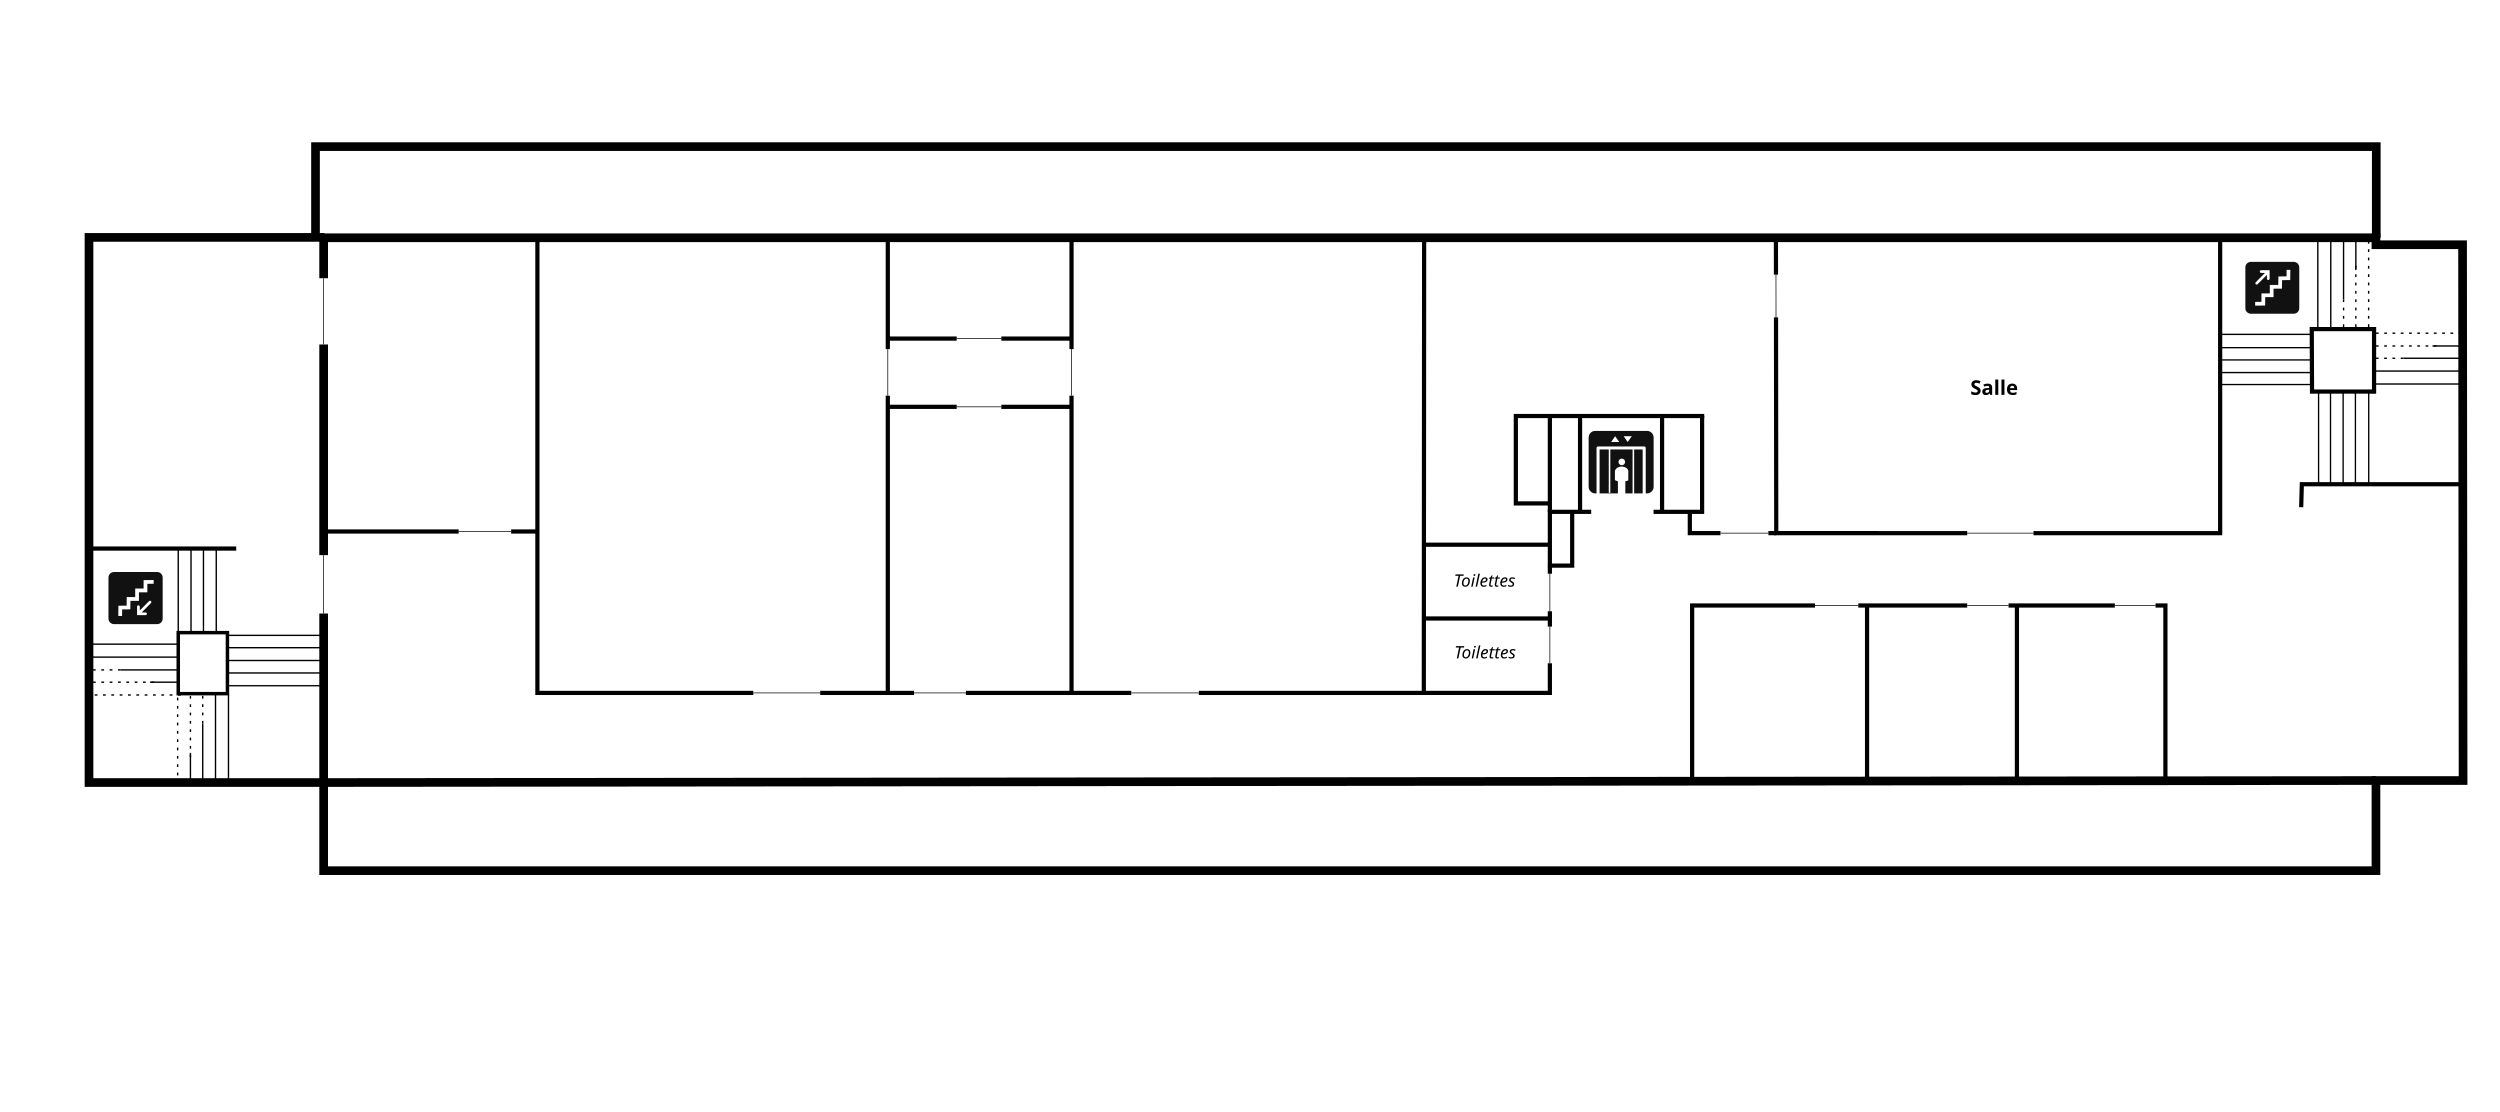
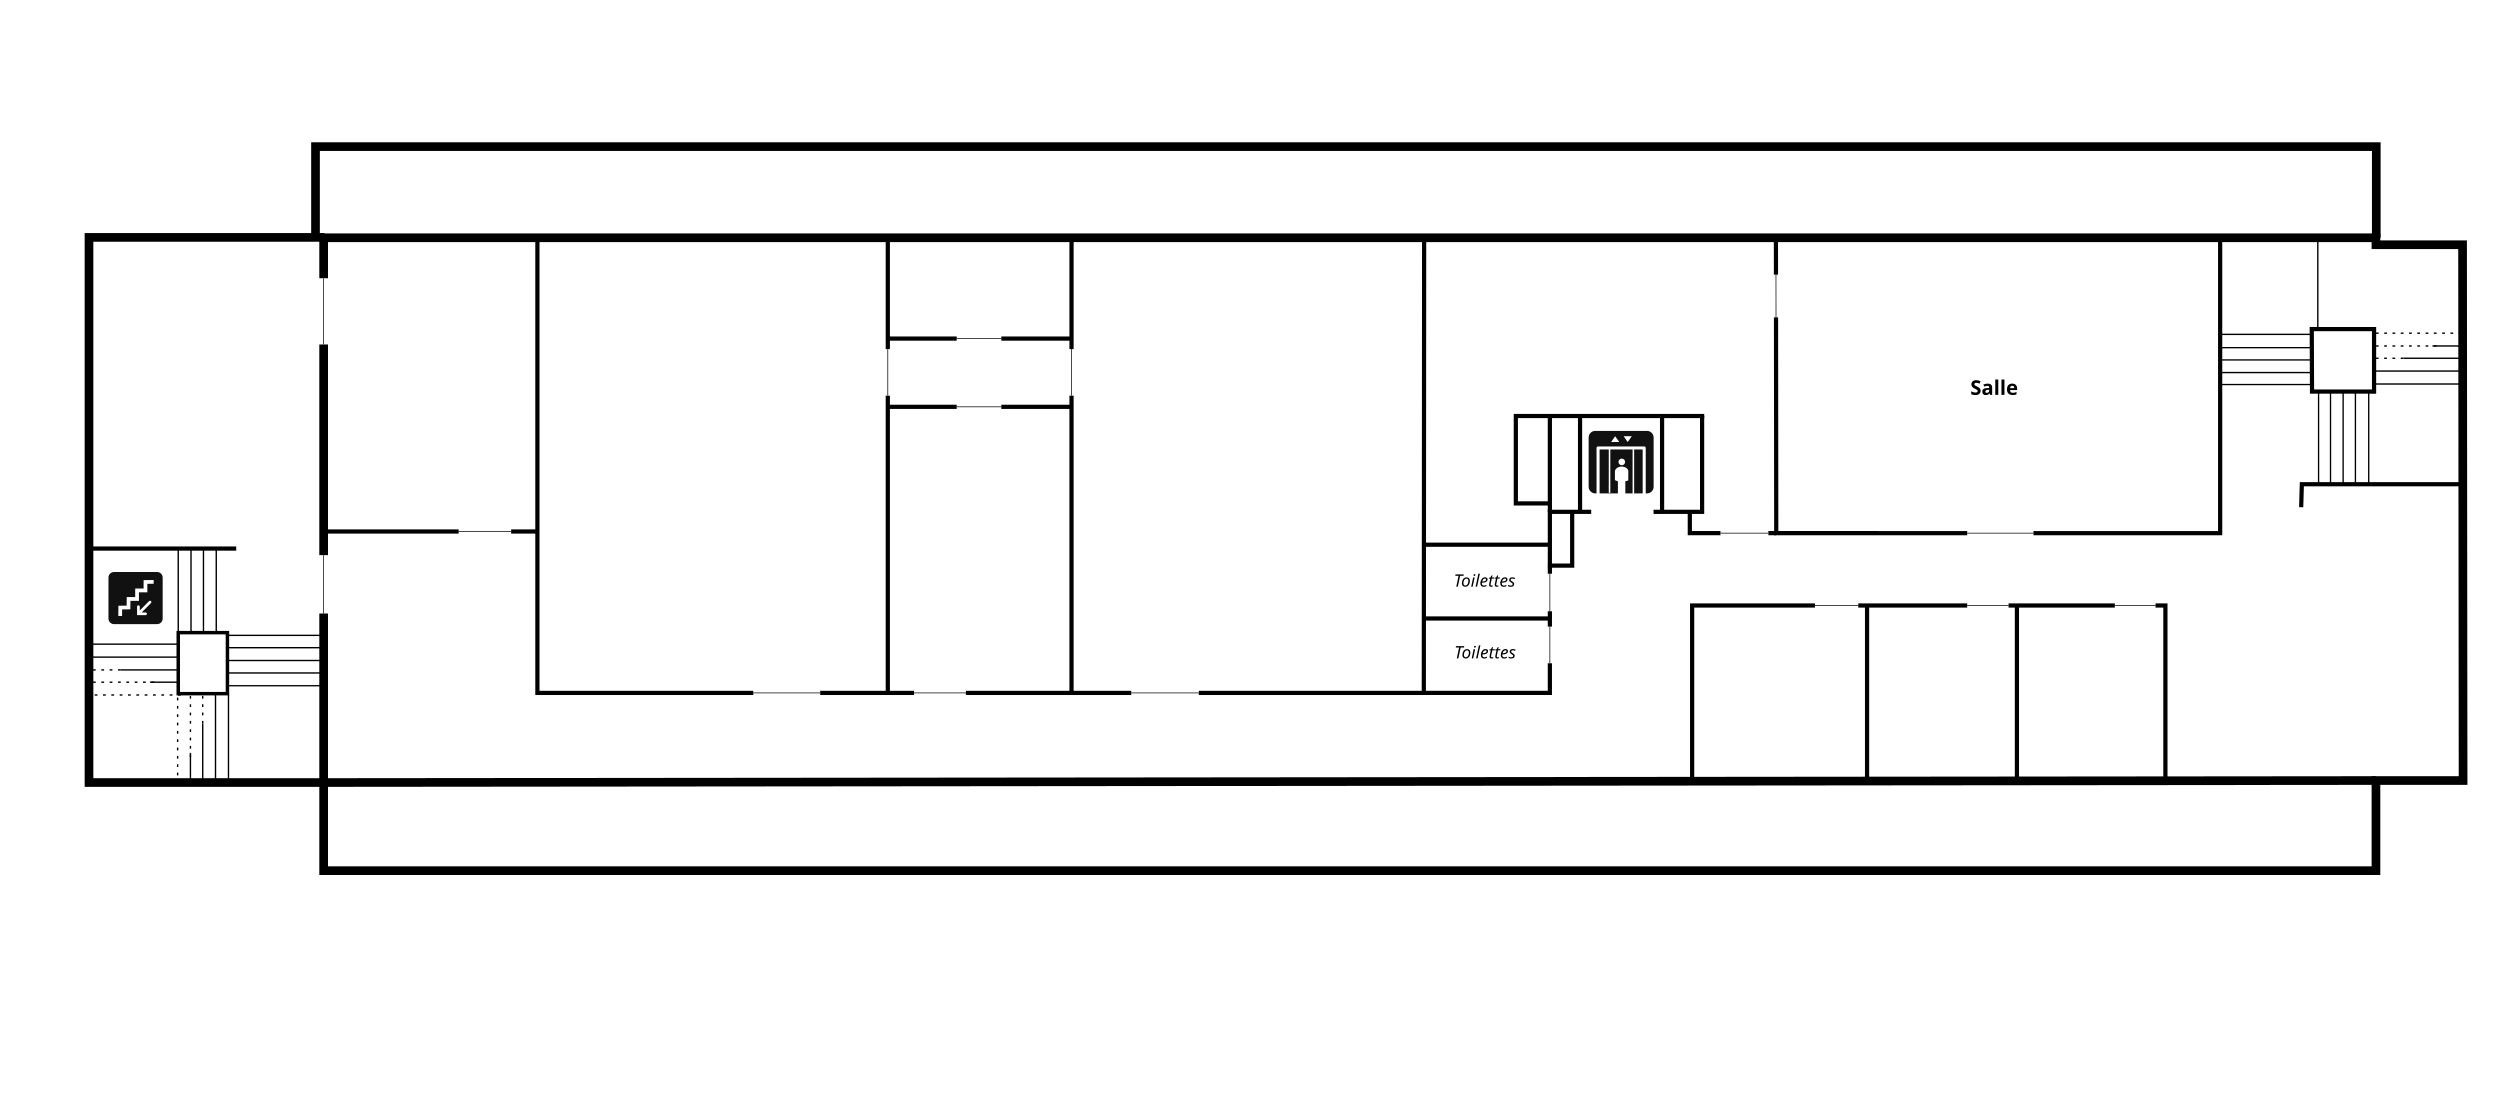
<svg xmlns="http://www.w3.org/2000/svg" xmlns:xlink="http://www.w3.org/1999/xlink" width="100%" height="100%" viewBox="0 0 952.5 423.333" version="1.1" id="svg5">
  <defs id="defs2" />
  <g id="layer1">
    <path style="fill:none;fill-opacity:1;stroke:#000000;stroke-width:3.311;stroke-linecap:butt;stroke-linejoin:miter;stroke-miterlimit:4;stroke-dasharray:none;stroke-opacity:1" d="m 905.238,88.921 v 4.329 h 33 l 0.195,204.141 -33.195,-0.007 m 0,-1.656 v 35.991 H 123.313 V 298.145 H 33.909 V 90.454 H 123.621" id="path874" />
    <path style="fill:none;stroke:#000000;stroke-width:3.311;stroke-linecap:butt;stroke-linejoin:miter;stroke-miterlimit:4;stroke-dasharray:none;stroke-opacity:1" d="M 123.313,297.32 V 233.75 m 0,-22.25 v -80.25 m 0,-25.25 V 90.59 h 782.049" id="path1229" />
    <rect style="fill:none;stroke:#000000;stroke-width:1.323;stroke-miterlimit:4;stroke-dasharray:none;stroke-opacity:1" id="rect8083" width="18.746" height="23.249" x="67.909" y="241.037" />
    <path style="fill:none;stroke:#000000;stroke-width:0.529;stroke-linecap:butt;stroke-linejoin:miter;stroke-opacity:1;stroke-miterlimit:4;stroke-dasharray:none" d="M 67.909,241.037 V 209.426" id="path8272" />
    <path style="fill:none;stroke:#000000;stroke-width:0.529;stroke-linecap:butt;stroke-linejoin:miter;stroke-opacity:1;stroke-miterlimit:4;stroke-dasharray:none" d="M 72.776,240.811 V 208.906" id="path8274" />
    <path style="fill:none;stroke:#000000;stroke-width:0.529;stroke-linecap:butt;stroke-linejoin:miter;stroke-opacity:1;stroke-miterlimit:4;stroke-dasharray:none" d="M 77.519,240.681 V 209.036" id="path8276" />
    <path style="fill:none;stroke:#000000;stroke-width:0.529;stroke-linecap:butt;stroke-linejoin:miter;stroke-opacity:1;stroke-miterlimit:4;stroke-dasharray:none" d="M 82.393,240.616 V 209.361" id="path8278" />
    <path style="fill:none;stroke:#000000;stroke-width:0.529;stroke-linecap:butt;stroke-linejoin:miter;stroke-miterlimit:4;stroke-dasharray:none;stroke-opacity:1" d="M 87.08,242.073 H 124.335" id="path8278-0" />
    <g id="g1469" transform="matrix(0,1,-1.126541,0,397.8009,144.5233)">
      <path style="fill:none;stroke:#000000;stroke-width:0.529;stroke-linecap:butt;stroke-linejoin:miter;stroke-miterlimit:4;stroke-dasharray:none;stroke-opacity:1" d="M 102.258,276.065 V 244.454" id="path8272-0" />
      <path style="fill:none;stroke:#000000;stroke-width:0.529;stroke-linecap:butt;stroke-linejoin:miter;stroke-miterlimit:4;stroke-dasharray:none;stroke-opacity:1" d="M 107.125,275.839 V 243.935" id="path8274-4" />
      <path style="fill:none;stroke:#000000;stroke-width:0.529;stroke-linecap:butt;stroke-linejoin:miter;stroke-miterlimit:4;stroke-dasharray:none;stroke-opacity:1" d="M 111.868,275.709 V 244.065" id="path8276-7" />
      <path style="fill:none;stroke:#000000;stroke-width:0.529;stroke-linecap:butt;stroke-linejoin:miter;stroke-miterlimit:4;stroke-dasharray:none;stroke-opacity:1" d="M 116.742,275.644 V 244.389" id="path8278-9" />
    </g>
    <path style="fill:none;stroke:#000000;stroke-width:0.529;stroke-linecap:butt;stroke-linejoin:miter;stroke-opacity:1;stroke-miterlimit:4;stroke-dasharray:none" d="M 67.838,245.424 H 34.634" id="path8776" />
    <path style="fill:none;stroke:#000000;stroke-width:0.529;stroke-linecap:butt;stroke-linejoin:miter;stroke-opacity:1;stroke-miterlimit:4;stroke-dasharray:none" d="M 67.968,250.362 H 34.699" id="path8778" />
    <path style="fill:none;stroke:#000000;stroke-width:0.529;stroke-linecap:butt;stroke-linejoin:miter;stroke-miterlimit:4;stroke-dasharray:1.058,2.117;stroke-dashoffset:0;stroke-opacity:1" d="M 46.002,255.236 H 34.504" id="path8780" />
    <path style="fill:none;stroke:#000000;stroke-width:0.529;stroke-linecap:butt;stroke-linejoin:miter;stroke-miterlimit:4;stroke-dasharray:1.058, 2.117;stroke-dashoffset:0;stroke-opacity:1" d="M 58.712,259.914 H 33.78" id="path8782" />
    <path style="fill:none;stroke:#000000;stroke-width:0.529;stroke-linecap:butt;stroke-linejoin:miter;stroke-miterlimit:4;stroke-dasharray:1.058, 2.117;stroke-dashoffset:0;stroke-opacity:1" d="M 68.874,264.791 H 33.518" id="path8784" />
    <path style="fill:none;stroke:#000000;stroke-width:0.529;stroke-linecap:butt;stroke-linejoin:miter;stroke-opacity:1;stroke-miterlimit:4;stroke-dasharray:none" d="M 46.002,255.236 H 67.817" id="path14059" />
    <path style="fill:none;stroke:#000000;stroke-width:0.529;stroke-linecap:butt;stroke-linejoin:miter;stroke-opacity:1;stroke-miterlimit:4;stroke-dasharray:none" d="M 57.124,259.914 H 67.909" id="path14061" />
    <g id="g3755" transform="rotate(-90,875.9266,145.9063)">
      <path style="fill:none;stroke:#000000;stroke-width:0.529;stroke-linecap:butt;stroke-linejoin:miter;stroke-miterlimit:4;stroke-dasharray:none;stroke-opacity:1" d="M 929.641,153.066 H 896.437" id="path8776-1" />
-       <path style="fill:none;stroke:#000000;stroke-width:0.529;stroke-linecap:butt;stroke-linejoin:miter;stroke-miterlimit:4;stroke-dasharray:none;stroke-opacity:1" d="M 929.771,158.005 H 896.502" id="path8778-7" />
-       <path style="fill:none;stroke:#000000;stroke-width:0.529;stroke-linecap:butt;stroke-linejoin:miter;stroke-miterlimit:4;stroke-dasharray:1.058, 2.117;stroke-dashoffset:0;stroke-opacity:1" d="M 907.806,162.878 H 896.307" id="path8780-10" />
-       <path style="fill:none;stroke:#000000;stroke-width:0.529;stroke-linecap:butt;stroke-linejoin:miter;stroke-miterlimit:4;stroke-dasharray:1.058, 2.117;stroke-dashoffset:0;stroke-opacity:1" d="M 920.516,167.557 H 895.583" id="path8782-7" />
-       <path style="fill:none;stroke:#000000;stroke-width:0.529;stroke-linecap:butt;stroke-linejoin:miter;stroke-miterlimit:4;stroke-dasharray:1.058, 2.117;stroke-dashoffset:0;stroke-opacity:1" d="M 930.053,172.434 H 896.697" id="path8784-7" />
-       <path style="fill:none;stroke:#000000;stroke-width:0.529;stroke-linecap:butt;stroke-linejoin:miter;stroke-miterlimit:4;stroke-dasharray:none;stroke-opacity:1" d="m 907.806,162.878 h 21.815" id="path14059-5" />
-       <path style="fill:none;stroke:#000000;stroke-width:0.529;stroke-linecap:butt;stroke-linejoin:miter;stroke-miterlimit:4;stroke-dasharray:none;stroke-opacity:1" d="m 918.928,167.557 h 10.785" id="path14061-9" />
    </g>
    <g id="g3755-4" transform="matrix(0.9933444,0,0,-1,13.95503,299.375)">
      <path style="fill:none;stroke:#000000;stroke-width:0.529;stroke-linecap:butt;stroke-linejoin:miter;stroke-miterlimit:4;stroke-dasharray:none;stroke-opacity:1" d="M 929.641,153.066 H 896.437" id="path8776-1-5" />
      <path style="fill:none;stroke:#000000;stroke-width:0.529;stroke-linecap:butt;stroke-linejoin:miter;stroke-miterlimit:4;stroke-dasharray:none;stroke-opacity:1" d="M 929.771,158.005 H 896.502" id="path8778-7-4" />
      <path style="fill:none;stroke:#000000;stroke-width:0.529;stroke-linecap:butt;stroke-linejoin:miter;stroke-miterlimit:4;stroke-dasharray:1.058, 2.117;stroke-dashoffset:0;stroke-opacity:1" d="M 907.806,162.878 H 896.307" id="path8780-10-4" />
      <path style="fill:none;stroke:#000000;stroke-width:0.529;stroke-linecap:butt;stroke-linejoin:miter;stroke-miterlimit:4;stroke-dasharray:1.058, 2.117;stroke-dashoffset:0;stroke-opacity:1" d="M 920.516,167.557 H 895.583" id="path8782-7-4" />
      <path style="fill:none;stroke:#000000;stroke-width:0.529;stroke-linecap:butt;stroke-linejoin:miter;stroke-miterlimit:4;stroke-dasharray:1.058, 2.117;stroke-dashoffset:0;stroke-opacity:1" d="M 930.053,172.434 H 896.697" id="path8784-7-2" />
      <path style="fill:none;stroke:#000000;stroke-width:0.529;stroke-linecap:butt;stroke-linejoin:miter;stroke-miterlimit:4;stroke-dasharray:none;stroke-opacity:1" d="m 907.806,162.878 h 21.815" id="path14059-5-8" />
      <path style="fill:none;stroke:#000000;stroke-width:0.529;stroke-linecap:butt;stroke-linejoin:miter;stroke-miterlimit:4;stroke-dasharray:none;stroke-opacity:1" d="m 918.928,167.557 h 10.785" id="path14061-9-2" />
    </g>
    <g id="g1426" transform="rotate(90,80.35045,279.0122)">
      <path style="fill:none;stroke:#000000;stroke-width:0.529;stroke-linecap:butt;stroke-linejoin:miter;stroke-miterlimit:4;stroke-dasharray:none;stroke-opacity:1" d="M 98.891,272.316 H 65.687" id="path8776-3" />
      <path style="fill:none;stroke:#000000;stroke-width:0.529;stroke-linecap:butt;stroke-linejoin:miter;stroke-miterlimit:4;stroke-dasharray:none;stroke-opacity:1" d="M 99.021,277.255 H 65.752" id="path8778-5" />
      <path style="fill:none;stroke:#000000;stroke-width:0.529;stroke-linecap:butt;stroke-linejoin:miter;stroke-miterlimit:4;stroke-dasharray:1.058, 2.117;stroke-dashoffset:0;stroke-opacity:1" d="M 77.056,282.128 H 65.557" id="path8780-1" />
      <path style="fill:none;stroke:#000000;stroke-width:0.529;stroke-linecap:butt;stroke-linejoin:miter;stroke-miterlimit:4;stroke-dasharray:1.058, 2.117;stroke-dashoffset:0;stroke-opacity:1" d="M 89.766,286.807 H 64.833" id="path8782-5" />
      <path style="fill:none;stroke:#000000;stroke-width:0.529;stroke-linecap:butt;stroke-linejoin:miter;stroke-miterlimit:4;stroke-dasharray:1.058, 2.117;stroke-dashoffset:0;stroke-opacity:1" d="M 99.928,291.684 H 64.572" id="path8784-8" />
      <path style="fill:none;stroke:#000000;stroke-width:0.529;stroke-linecap:butt;stroke-linejoin:miter;stroke-miterlimit:4;stroke-dasharray:none;stroke-opacity:1" d="M 77.056,282.128 H 98.871" id="path14059-8" />
      <path style="fill:none;stroke:#000000;stroke-width:0.529;stroke-linecap:butt;stroke-linejoin:miter;stroke-miterlimit:4;stroke-dasharray:none;stroke-opacity:1" d="M 88.178,286.807 H 98.963" id="path14061-3" />
    </g>
-     <a id="a16176-9" xlink:href="" transform="matrix(-1,0,0,1,917.807,-117.2236)">
-       <path id="rect1968-4-8-4-3-6" style="fill:#111111;fill-opacity:1;stroke:none;stroke-width:1.112;stroke-linecap:round;stroke-linejoin:round;stroke-miterlimit:4;stroke-dasharray:none;stroke-opacity:1;paint-order:markers stroke fill" d="m 60.231,217.004 c 1.16,0 2.094,0.935 2.094,2.095 v 15.561 c 0,1.16 -0.934,2.094 -2.094,2.094 H 43.88 c -1.16,0 -2.094,-0.934 -2.094,-2.094 V 219.099 c 0,-1.16 0.934,-2.095 2.094,-2.095 z m -13.622,3.026 -1.421,0.016 0.048,3.873 3.104,0.039 0.053,3.24 h 3.197 v 3.231 h 3.181 l 0.008,3.197 3.799,0.048 0.019,-1.421 -2.399,-0.032 -0.008,-3.213 h -3.179 v -3.231 h -3.221 l -0.053,-3.223 -3.097,-0.039 z m 9.694,0.143 h -3.215 v 3.216 a 0.515,0.515 0 0 0 0.517,0.514 0.515,0.515 0 0 0 0.514,-0.514 v -1.45 l 3.517,3.552 a 0.515,0.515 0 0 0 0.729,0.003 0.515,0.515 0 0 0 0.003,-0.727 L 54.839,221.205 h 1.464 a 0.515,0.515 0 0 0 0.517,-0.514 0.515,0.515 0 0 0 -0.517,-0.517 z" />
-     </a>
    <a id="a26760" xlink:href="vj-vjc-f0b.svg" transform="matrix(0.9439793,0,0,0.9439793,33.42144,9.696636)" style="fill:#111111;fill-opacity:1">
      <path id="rect1968-4-8-1-4" style="fill:#111111;fill-opacity:1;stroke:none;stroke-width:1.42;stroke-linecap:round;stroke-linejoin:round;stroke-miterlimit:4;stroke-dasharray:none;stroke-opacity:1;paint-order:markers stroke fill" d="m 608.463,163.644 c -1.482,0 -2.675,1.193 -2.675,2.675 v 19.873 c 0,1.482 1.193,2.675 2.675,2.675 h 0.51 v -18.334 a 0.616,0.616 0 0 1 0.616,-0.616 h 18.622 a 0.616,0.616 0 0 1 0.616,0.616 v 18.334 h 0.517 c 1.482,0 2.675,-1.193 2.675,-2.675 v -19.873 c 0,-1.482 -1.193,-2.675 -2.675,-2.675 z m 11.449,2.139 3.295,0.011 -1.661,2.331 z m -3.422,0.011 1.661,2.331 -3.294,0.011 z m -6.284,5.354 v 17.718 h 7.391 v -4.869 l -1.206,-0.473 v -3.543 c 0,-1.036 1.347,-1.941 2.669,-1.94 1.502,0.002 2.748,0.867 2.74,1.874 l -0.018,3.725 -1.19,0.346 v 4.878 h 2.93 v -17.712 h 0.633 v 17.712 h 3.44 v -17.718 h -13.056 v 17.52 h -0.633 v -17.52 z m 8.963,3.682 a 1.338,1.338 0 0 1 1.337,1.337 1.338,1.338 0 0 1 -1.337,1.338 1.338,1.338 0 0 1 -1.337,-1.338 1.338,1.338 0 0 1 1.337,-1.337 z" />
    </a>
    <a id="a5575" xlink:href="vj-vjc-f2.svg" transform="translate(-0.6741748,0.08838835)">
      <path id="rect1968-4-8-1-4-1" style="fill:#111111;fill-opacity:1;stroke:none;stroke-width:1.118;stroke-linecap:round;stroke-linejoin:round;stroke-miterlimit:4;stroke-dasharray:none;stroke-opacity:1;paint-order:markers stroke fill" d="m 60.543,217.85 c 1.166,0 2.106,0.94 2.106,2.106 v 15.641 c 0,1.166 -0.94,2.106 -2.106,2.106 h -16.435 c -1.166,0 -2.106,-0.94 -2.106,-2.106 v -15.641 c 0,-1.166 0.94,-2.106 2.106,-2.106 z m -1.334,3.042 -3.819,0.049 -0.009,3.212 h -3.198 v 3.249 h -3.213 l -0.054,3.256 -3.117,0.04 -0.049,3.891 1.429,0.018 0.031,-2.499 3.112,-0.04 0.053,-3.238 h 3.238 v -3.247 h 3.195 l 0.008,-3.232 2.412,-0.031 z m -1.297,7.903 a 0.518,0.518 0 0 0 -0.446,0.147 l -3.537,3.571 v -1.458 a 0.518,0.518 0 0 0 -0.517,-0.517 0.518,0.518 0 0 0 -0.518,0.517 v 2.688 a 0.518,0.518 0 0 0 0,0.057 v 0.488 h 3.232 a 0.518,0.518 0 0 0 0.517,-0.518 0.518,0.518 0 0 0 -0.517,-0.517 h -1.476 l 3.549,-3.581 a 0.518,0.518 0 0 0 0,-0.731 0.518,0.518 0 0 0 -0.287,-0.144 z" />
    </a>
    <path style="fill:none;stroke:#000000;stroke-width:1.6;stroke-linecap:butt;stroke-linejoin:miter;stroke-miterlimit:4;stroke-dasharray:none;stroke-opacity:1" d="m 881.087,125.396 h 23.432 v 23.804 l -23.641,-0.015 -0.101,-24.629" id="path7882" />
    <g id="g3762" transform="rotate(90,863.5916,107.7163)">
      <path style="fill:none;stroke:#000000;stroke-width:0.516;stroke-linecap:butt;stroke-linejoin:miter;stroke-miterlimit:4;stroke-dasharray:none;stroke-opacity:1" d="M 883.271,90.221 V 125.4" id="path2483-0" />
      <path style="fill:none;stroke:#000000;stroke-width:0.516;stroke-linecap:butt;stroke-linejoin:miter;stroke-miterlimit:4;stroke-dasharray:none;stroke-opacity:1" d="M 888.339,90.221 V 125.4" id="path2485-8" />
      <path style="fill:none;stroke:#000000;stroke-width:0.516;stroke-linecap:butt;stroke-linejoin:miter;stroke-miterlimit:4;stroke-dasharray:none;stroke-opacity:1" d="M 893.018,90.098 V 125.77" id="path2487-43" />
      <path style="fill:none;stroke:#000000;stroke-width:0.516;stroke-linecap:butt;stroke-linejoin:miter;stroke-miterlimit:4;stroke-dasharray:none;stroke-opacity:1" d="M 897.826,90.098 V 125.647" id="path2489-9" />
      <path style="fill:none;stroke:#000000;stroke-width:0.516;stroke-linecap:butt;stroke-linejoin:miter;stroke-miterlimit:4;stroke-dasharray:none;stroke-opacity:1" d="M 902.375,90.098 V 125.523" id="path2491-3" />
    </g>
    <g id="g3762-1" transform="rotate(180,892.8765,137.4166)">
      <path style="fill:none;stroke:#000000;stroke-width:0.516;stroke-linecap:butt;stroke-linejoin:miter;stroke-miterlimit:4;stroke-dasharray:none;stroke-opacity:1" d="M 883.271,90.221 V 125.4" id="path2483-0-3" />
      <path style="fill:none;stroke:#000000;stroke-width:0.516;stroke-linecap:butt;stroke-linejoin:miter;stroke-miterlimit:4;stroke-dasharray:none;stroke-opacity:1" d="M 888.339,90.221 V 125.4" id="path2485-8-5" />
      <path style="fill:none;stroke:#000000;stroke-width:0.516;stroke-linecap:butt;stroke-linejoin:miter;stroke-miterlimit:4;stroke-dasharray:none;stroke-opacity:1" d="M 893.018,90.098 V 125.77" id="path2487-43-9" />
      <path style="fill:none;stroke:#000000;stroke-width:0.516;stroke-linecap:butt;stroke-linejoin:miter;stroke-miterlimit:4;stroke-dasharray:none;stroke-opacity:1" d="M 897.826,90.098 V 125.647" id="path2489-9-3" />
      <path style="fill:none;stroke:#000000;stroke-width:0.516;stroke-linecap:butt;stroke-linejoin:miter;stroke-miterlimit:4;stroke-dasharray:none;stroke-opacity:1" d="M 902.375,90.098 V 125.523" id="path2491-3-9" />
    </g>
    <path style="fill:none;stroke:#000000;stroke-width:1.6;stroke-linecap:butt;stroke-linejoin:miter;stroke-miterlimit:4;stroke-dasharray:none;stroke-opacity:1" d="M 845.876,90.277 V 203.125 l -71.126,-1.6e-4 m -25.25,-1.2e-4 -72.75,-5e-4 -0.089,-82.209 m -0.018,-16.264 -0.017,-15.278" id="path4926" />
    <path style="fill:none;stroke:#000000;stroke-width:1.6;stroke-linecap:butt;stroke-linejoin:miter;stroke-miterlimit:4;stroke-dasharray:none;stroke-opacity:1" d="m 937.5,184.5 h -60.5 l -0.25,8.75" id="path9610" />
    <path style="fill:none;stroke:#000000;stroke-width:1.6;stroke-linecap:butt;stroke-linejoin:miter;stroke-miterlimit:4;stroke-dasharray:none;stroke-opacity:1" d="M 648.5,158.5 V 195 h -18.5 m -23.75,0 h -15.75 v 23.584 m 0,14.319 v 5.834 m 0,13.965 V 264 h -48.028 l 0.124,-173.595" id="path9616" />
    <path style="fill:none;stroke:#000000;stroke-width:1.6;stroke-linecap:butt;stroke-linejoin:miter;stroke-opacity:1;stroke-miterlimit:4;stroke-dasharray:none" d="M 602,158.5 V 195" id="path13915" />
    <path style="fill:none;stroke:#000000;stroke-width:1.6;stroke-linecap:butt;stroke-linejoin:miter;stroke-opacity:1;stroke-miterlimit:4;stroke-dasharray:none" d="m 633.25,158.5 v 37" id="path13917" />
    <path style="fill:none;stroke:#000000;stroke-width:1.6;stroke-linecap:butt;stroke-linejoin:miter;stroke-opacity:1;stroke-miterlimit:4;stroke-dasharray:none" d="m 589.75,215.5 h 9.25 v -21" id="path13929" />
    <path style="fill:none;stroke:#000000;stroke-width:1.6;stroke-linecap:butt;stroke-linejoin:miter;stroke-opacity:1;stroke-miterlimit:4;stroke-dasharray:none" d="M 33.5,209 H 90" id="path16224" />
    <path style="fill:none;stroke:#000000;stroke-width:1.6;stroke-linecap:butt;stroke-linejoin:miter;stroke-opacity:1;stroke-miterlimit:4;stroke-dasharray:none" d="M 590.5,195 V 158" id="path3641" />
    <path style="fill:none;stroke:#000000;stroke-width:0.27;stroke-linecap:butt;stroke-linejoin:miter;stroke-opacity:1;stroke-miterlimit:4;stroke-dasharray:none" d="m 123.313,211.5 v 22.25" id="path8003" />
    <path style="fill:none;stroke:#000000;stroke-width:0.27;stroke-linecap:butt;stroke-linejoin:miter;stroke-opacity:1;stroke-miterlimit:4;stroke-dasharray:none" d="m 123.313,106 v 25.25" id="path8005" />
    <text xml:space="preserve" style="font-size:7.718px;line-height:0.75;font-family:Bahagia;-inkscape-font-specification:Bahagia;text-align:start;text-anchor:start;stroke-width:0.193" x="750.678" y="150.449" id="text1813-5-2-2-4-9-7-8-0">
      <tspan x="750.678" y="150.449" style="font-style:normal;font-variant:normal;font-weight:bold;font-stretch:normal;font-family:'Atkinson Hyperlegible';-inkscape-font-specification:'Atkinson Hyperlegible Bold';text-align:start;text-anchor:start;stroke-width:0.193" id="tspan1247-0-4-2-2-7">Salle</tspan>
    </text>
    <text xml:space="preserve" style="font-size:6.522px;line-height:1.25;font-family:Bahagia;-inkscape-font-specification:Bahagia;stroke-width:0.204" x="553.859" y="223.511" id="text1809-2">
      <tspan id="tspan1807-5" x="553.859" y="223.511" style="font-style:italic;font-variant:normal;font-weight:normal;font-stretch:normal;font-size:6.522px;font-family:'Atkinson Hyperlegible';-inkscape-font-specification:'Atkinson Hyperlegible Italic';stroke-width:0.204">Toilettes</tspan>
    </text>
    <text xml:space="preserve" style="font-size:6.522px;line-height:1.25;font-family:Bahagia;-inkscape-font-specification:Bahagia;stroke-width:0.204" x="554.052" y="250.844" id="text1809-2-4">
      <tspan id="tspan1807-5-5" x="554.052" y="250.844" style="font-style:italic;font-variant:normal;font-weight:normal;font-stretch:normal;font-size:6.522px;font-family:'Atkinson Hyperlegible';-inkscape-font-specification:'Atkinson Hyperlegible Italic';stroke-width:0.204">Toilettes</tspan>
    </text>
    <path style="fill:none;stroke:#000000;stroke-width:3.3;stroke-linecap:butt;stroke-linejoin:miter;stroke-opacity:1;stroke-miterlimit:4;stroke-dasharray:none" d="M 905.362,90.59 V 55.861 H 120.208 v 33.234" id="path2436" />
    <path style="fill:none;stroke:#000000;stroke-width:3.3;stroke-linecap:butt;stroke-linejoin:miter;stroke-opacity:1;stroke-miterlimit:4;stroke-dasharray:none" d="m 123.313,298.145 781.925,-0.762" id="path5175" />
    <path style="fill:none;stroke:#000000;stroke-width:1.6;stroke-linecap:butt;stroke-linejoin:miter;stroke-miterlimit:4;stroke-dasharray:none;stroke-opacity:1" d="m 649.318,158.5 h -71.788 v 33.303 h 13.258" id="path7349" />
    <path style="fill:none;stroke:#000000;stroke-width:1.6;stroke-linecap:butt;stroke-linejoin:miter;stroke-opacity:1;stroke-miterlimit:4;stroke-dasharray:none" d="M 590.611,207.536 H 542.528" id="path7351" />
    <path style="fill:none;stroke:#000000;stroke-width:1.6;stroke-linecap:butt;stroke-linejoin:miter;stroke-opacity:1;stroke-miterlimit:4;stroke-dasharray:none" d="M 590.788,235.643 H 542.351" id="path7353" />
    <path style="fill:none;stroke:#000000;stroke-width:1.6;stroke-linecap:butt;stroke-linejoin:miter;stroke-miterlimit:4;stroke-dasharray:none;stroke-opacity:1" d="m 676.75,203.124 h -3 m -18.25,0 h -11.679 v -8.316" id="path7560" />
    <path style="fill:none;stroke:#000000;stroke-width:1.6;stroke-linecap:butt;stroke-linejoin:miter;stroke-miterlimit:4;stroke-dasharray:none;stroke-opacity:1" d="m 644.705,297.869 v -67.175 h 46.795 m 16.5,0 h 41.5 m 15.75,0 h 40.5 m 15.5,0 h 3.767 v 66.645" id="path7562" />
    <path style="fill:none;stroke:#000000;stroke-width:1.6;stroke-linecap:butt;stroke-linejoin:miter;stroke-opacity:1;stroke-miterlimit:4;stroke-dasharray:none" d="m 768.448,230.694 v 66.998" id="path7564" />
    <path style="fill:none;stroke:#000000;stroke-width:1.6;stroke-linecap:butt;stroke-linejoin:miter;stroke-opacity:1;stroke-miterlimit:4;stroke-dasharray:none" d="m 711.349,230.694 v 66.468" id="path7566" />
    <path style="fill:none;stroke:#000000;stroke-width:1.6;stroke-linecap:butt;stroke-linejoin:miter;stroke-miterlimit:4;stroke-dasharray:none;stroke-opacity:1" d="m 542.472,264 h -85.722 m -25.75,0 h -63 m -19.75,0 h -35.75 m -25.5,0 H 204.75 V 91" id="path8031" />
    <path style="fill:none;stroke:#000000;stroke-width:1.6;stroke-linecap:butt;stroke-linejoin:miter;stroke-miterlimit:4;stroke-dasharray:none;stroke-opacity:1" d="m 123.75,202.5 h 51 m 20,0 h 10" id="path8033" />
    <path style="fill:none;stroke:#000000;stroke-width:1.6;stroke-linecap:butt;stroke-linejoin:miter;stroke-miterlimit:4;stroke-dasharray:none;stroke-opacity:1" d="M 338.25,264.25 V 150.75 m 0,-17.75 V 90.75" id="path8035" />
    <path style="fill:none;stroke:#000000;stroke-width:1.6;stroke-linecap:butt;stroke-linejoin:miter;stroke-miterlimit:4;stroke-dasharray:none;stroke-opacity:1" d="M 408.25,264.25 V 150.75 m 0,-17.75 V 90.75" id="path8035-0" />
    <path style="fill:none;stroke:#000000;stroke-width:1.6;stroke-linecap:butt;stroke-linejoin:miter;stroke-miterlimit:4;stroke-dasharray:none;stroke-opacity:1" d="m 338,129 h 26.5 m 17,0 h 27.25" id="path8037" />
    <path style="fill:none;stroke:#000000;stroke-width:1.6;stroke-linecap:butt;stroke-linejoin:miter;stroke-miterlimit:4;stroke-dasharray:none;stroke-opacity:1" d="m 338,155 h 26.5 m 17,0 h 27.25" id="path8037-4" />
    <path style="fill:none;stroke:#000000;stroke-width:0.27;stroke-linecap:butt;stroke-linejoin:miter;stroke-opacity:1;stroke-miterlimit:4;stroke-dasharray:none" d="m 174.75,202.5 h 20" id="path12744" />
    <path style="fill:none;stroke:#000000;stroke-width:0.27;stroke-linecap:butt;stroke-linejoin:miter;stroke-opacity:1;stroke-miterlimit:4;stroke-dasharray:none" d="m 287,264 h 25.5" id="path12746" />
    <path style="fill:none;stroke:#000000;stroke-width:0.27;stroke-linecap:butt;stroke-linejoin:miter;stroke-opacity:1;stroke-miterlimit:4;stroke-dasharray:none" d="m 348.25,264 h 19.75" id="path12748" />
    <path style="fill:none;stroke:#000000;stroke-width:0.27;stroke-linecap:butt;stroke-linejoin:miter;stroke-opacity:1;stroke-miterlimit:4;stroke-dasharray:none" d="m 364.5,155 h 17" id="path12750" />
    <path style="fill:none;stroke:#000000;stroke-width:0.27;stroke-linecap:butt;stroke-linejoin:miter;stroke-opacity:1;stroke-miterlimit:4;stroke-dasharray:none" d="m 381.5,129 h -17" id="path12752" />
    <path style="fill:none;stroke:#000000;stroke-width:0.27;stroke-linecap:butt;stroke-linejoin:miter;stroke-opacity:1;stroke-miterlimit:4;stroke-dasharray:none" d="m 338.25,133 v 17.75" id="path12754" />
    <path style="fill:none;stroke:#000000;stroke-width:0.27;stroke-linecap:butt;stroke-linejoin:miter;stroke-opacity:1;stroke-miterlimit:4;stroke-dasharray:none" d="m 408.25,133 v 17.75" id="path12756" />
    <path style="fill:none;stroke:#000000;stroke-width:0.27;stroke-linecap:butt;stroke-linejoin:miter;stroke-opacity:1;stroke-miterlimit:4;stroke-dasharray:none" d="m 431,264 h 25.75" id="path12758" />
    <path style="fill:none;stroke:#000000;stroke-width:0.27;stroke-linecap:butt;stroke-linejoin:miter;stroke-opacity:1;stroke-miterlimit:4;stroke-dasharray:none" d="M 590.5,252.702 V 238.737" id="path12760" />
    <path style="fill:none;stroke:#000000;stroke-width:0.27;stroke-linecap:butt;stroke-linejoin:miter;stroke-opacity:1;stroke-miterlimit:4;stroke-dasharray:none" d="M 590.5,232.903 V 218.584" id="path12762" />
    <path style="fill:none;stroke:#000000;stroke-width:0.27;stroke-linecap:butt;stroke-linejoin:miter;stroke-opacity:1;stroke-miterlimit:4;stroke-dasharray:none" d="m 655.5,203.124 h 18.25" id="path12764" />
    <path style="fill:none;stroke:#000000;stroke-width:0.27;stroke-linecap:butt;stroke-linejoin:miter;stroke-opacity:1;stroke-miterlimit:4;stroke-dasharray:none" d="m 676.661,120.916 -0.018,-16.264" id="path12766" />
    <path style="fill:none;stroke:#000000;stroke-width:0.27;stroke-linecap:butt;stroke-linejoin:miter;stroke-opacity:1;stroke-miterlimit:4;stroke-dasharray:none" d="m 749.5,203.125 25.25,1.2e-4" id="path12768" />
    <path style="fill:none;stroke:#000000;stroke-width:0.27;stroke-linecap:butt;stroke-linejoin:miter;stroke-opacity:1;stroke-miterlimit:4;stroke-dasharray:none" d="m 749.5,230.694 h 15.75" id="path12770" />
    <path style="fill:none;stroke:#000000;stroke-width:0.27;stroke-linecap:butt;stroke-linejoin:miter;stroke-opacity:1;stroke-miterlimit:4;stroke-dasharray:none" d="m 805.75,230.694 h 15.5" id="path12772" />
    <path style="fill:none;stroke:#000000;stroke-width:0.27;stroke-linecap:butt;stroke-linejoin:miter;stroke-opacity:1;stroke-miterlimit:4;stroke-dasharray:none" d="m 708,230.694 h -16.5" id="path12774" />
  </g>
</svg>
